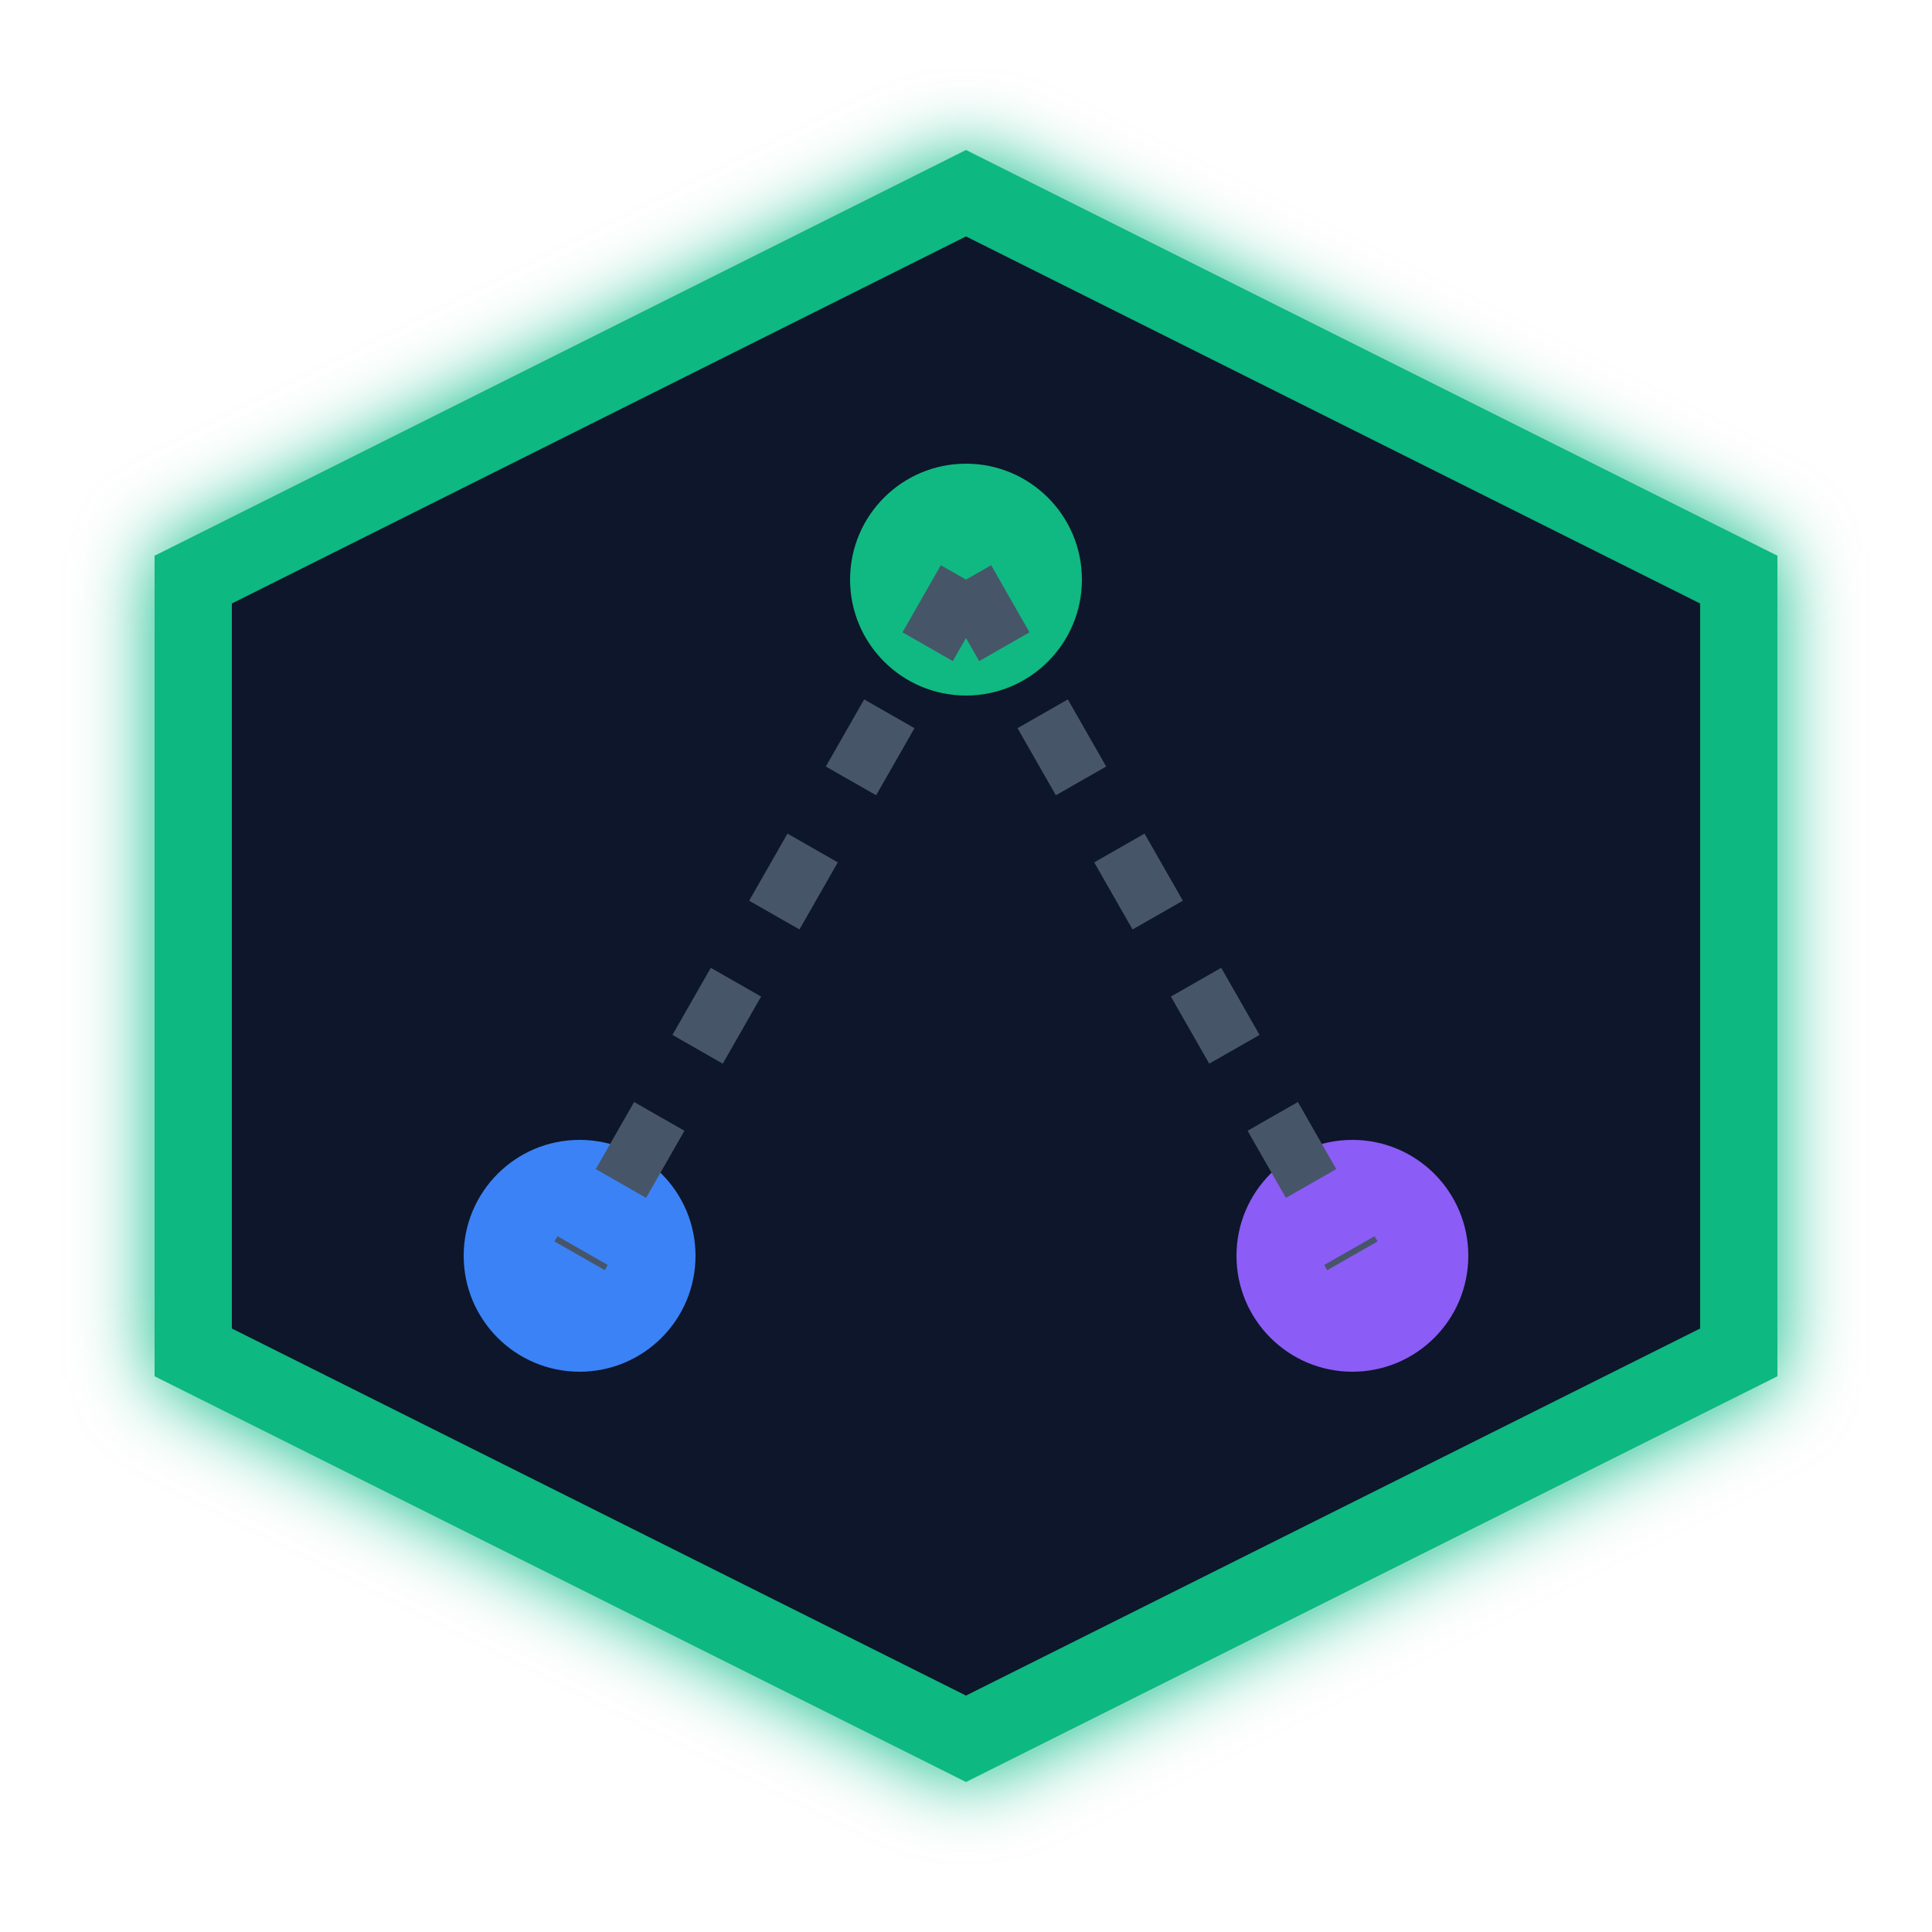
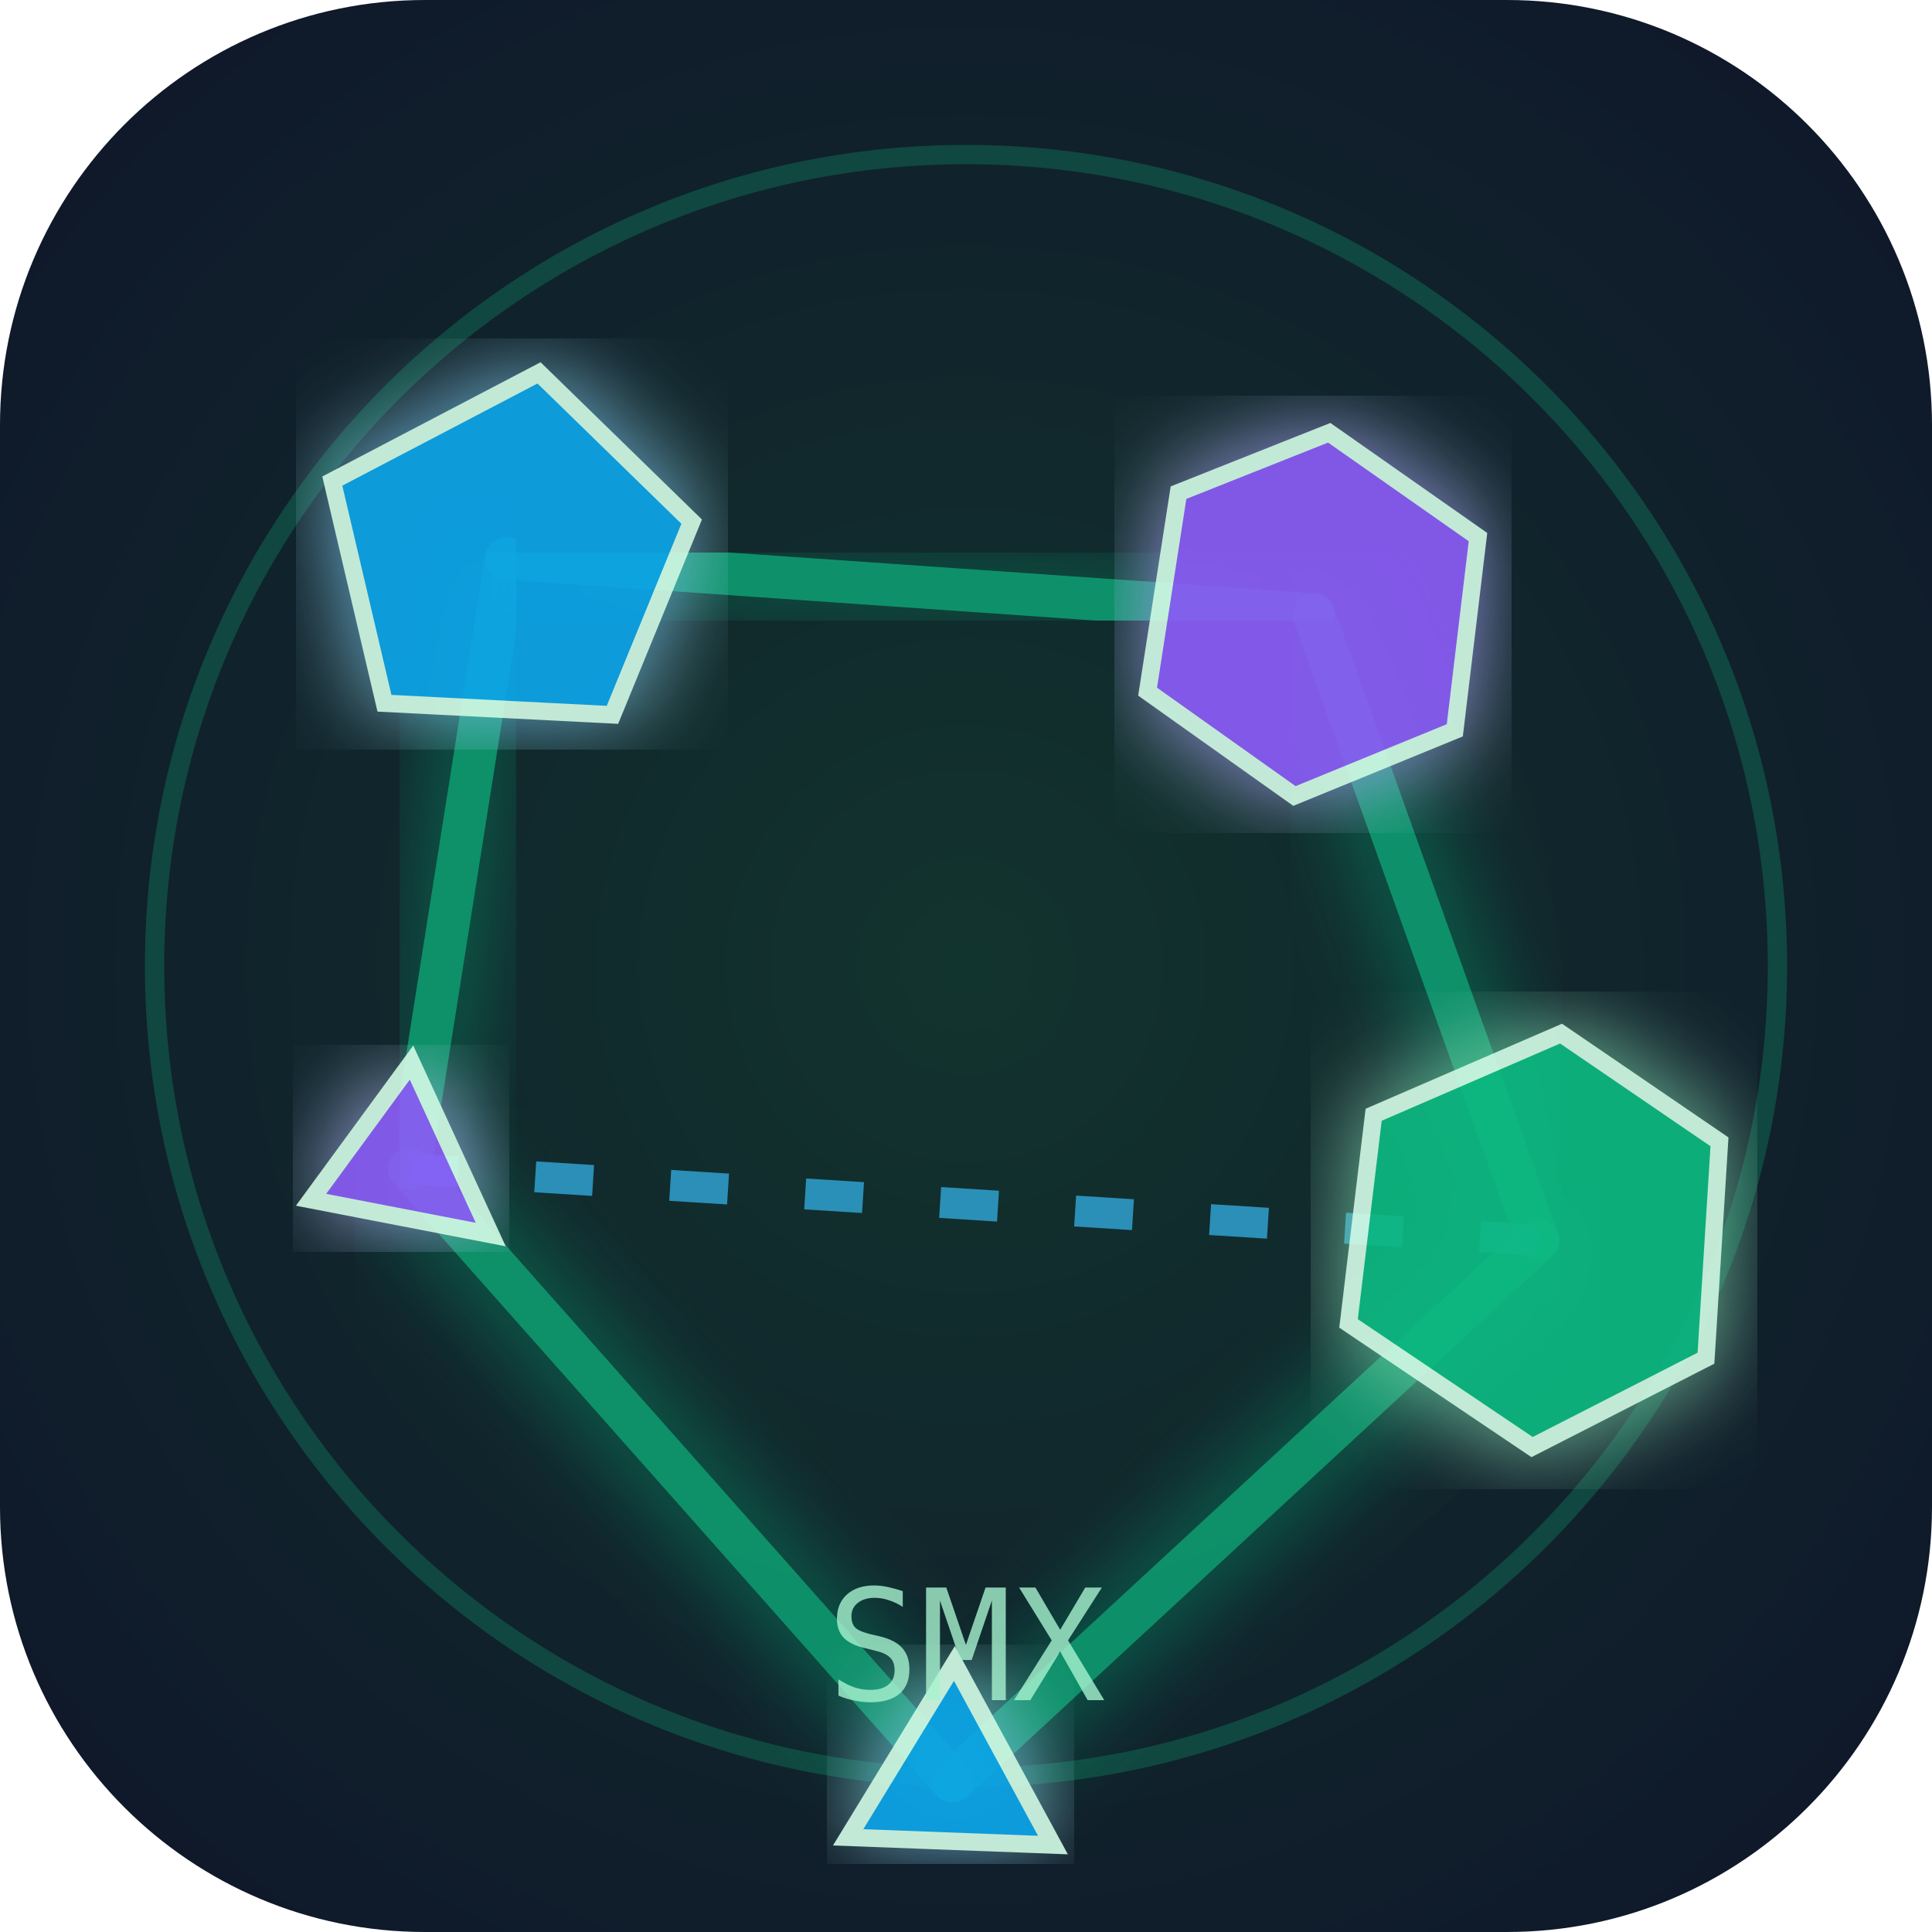
<svg xmlns="http://www.w3.org/2000/svg" viewBox="0 0 100 100">
  <defs>
+     <radialGradient id="bg" cx="50%" cy="50%" r="65%">
+       <stop offset="0" stop-color="#12342e" />
+       <stop offset="1" stop-color="#0f172a" />
+     </radialGradient>
    <filter id="glow">
-       <feGaussianBlur stdDeviation="2" result="coloredBlur" />
+       <feGaussianBlur stdDeviation="2.4" result="b" />
      <feMerge>
-         <feMergeNode in="coloredBlur" />
+         <feMergeNode in="b" />
        <feMergeNode in="SourceGraphic" />
      </feMerge>
    </filter>
  </defs>
-   <polygon points="50,10 90,30 90,70 50,90 10,70 10,30" fill="#0f172a" stroke="#10b981" stroke-width="4" filter="url(#glow)" />
-   <circle cx="50" cy="30" r="6" fill="#10b981" />
-   <circle cx="30" cy="65" r="6" fill="#3b82f6" />
-   <circle cx="70" cy="65" r="6" fill="#8b5cf6" />
-   <path d="M50 30 L30 65 M50 30 L70 65" stroke="#475569" stroke-width="3" stroke-dasharray="4,4" />
+   <rect width="100" height="100" rx="22" fill="url(#bg)" />
+   <circle cx="50" cy="50" r="42" fill="none" stroke="#10b981" stroke-width="1" opacity="0.25" />
+   <path d="M79.6 64.2 L49.3 92.2" stroke="#10b981" stroke-width="2.2" stroke-linecap="round" opacity="0.72" filter="url(#glow)" />
+   <path d="M49.3 92.2 L21.2 60.5" stroke="#10b981" stroke-width="2.2" stroke-linecap="round" opacity="0.72" filter="url(#glow)" />
+   <path d="M21.2 60.5 L26.2 28.9" stroke="#10b981" stroke-width="2.2" stroke-linecap="round" opacity="0.72" filter="url(#glow)" />
+   <path d="M26.2 28.9 L68.0 31.8" stroke="#10b981" stroke-width="2.2" stroke-linecap="round" opacity="0.72" filter="url(#glow)" />
+   <path d="M68.0 31.8 L79.6 64.2" stroke="#10b981" stroke-width="2.2" stroke-linecap="round" opacity="0.72" filter="url(#glow)" />
+   <path d="M79.6 64.2 L21.2 60.5" stroke="#38bdf8" stroke-width="1.6" stroke-dasharray="3 4" opacity="0.68" />
+   <polygon points="80.8,53.5 89.0,59.1 88.3,70.3 79.3,74.9 69.8,68.5 71.1,57.7" fill="#10b981" stroke="#d1fae5" stroke-width="0.9" opacity="0.92" filter="url(#glow)" />
+   <polygon points="49.4,86.1 54.5,95.5 43.9,95.1" fill="#0ea5e9" stroke="#d1fae5" stroke-width="0.9" opacity="0.92" filter="url(#glow)" />
+   <polygon points="21.3,55.0 25.4,63.9 16.1,62.1" fill="#8b5cf6" stroke="#d1fae5" stroke-width="0.9" opacity="0.92" filter="url(#glow)" />
+   <polygon points="27.9,19.3 35.8,27.0 31.7,37.0 19.9,36.4 17.2,24.9" fill="#0ea5e9" stroke="#d1fae5" stroke-width="0.9" opacity="0.92" filter="url(#glow)" />
+   <polygon points="68.8,22.4 76.5,27.8 75.3,37.8 67.0,41.2 59.4,35.8 61.0,25.5" fill="#8b5cf6" stroke="#d1fae5" stroke-width="0.9" opacity="0.92" filter="url(#glow)" />
+   <text x="50" y="88" text-anchor="middle" font-size="8" font-family="monospace" fill="#a7f3d0" opacity="0.8">SMX</text>
</svg>
